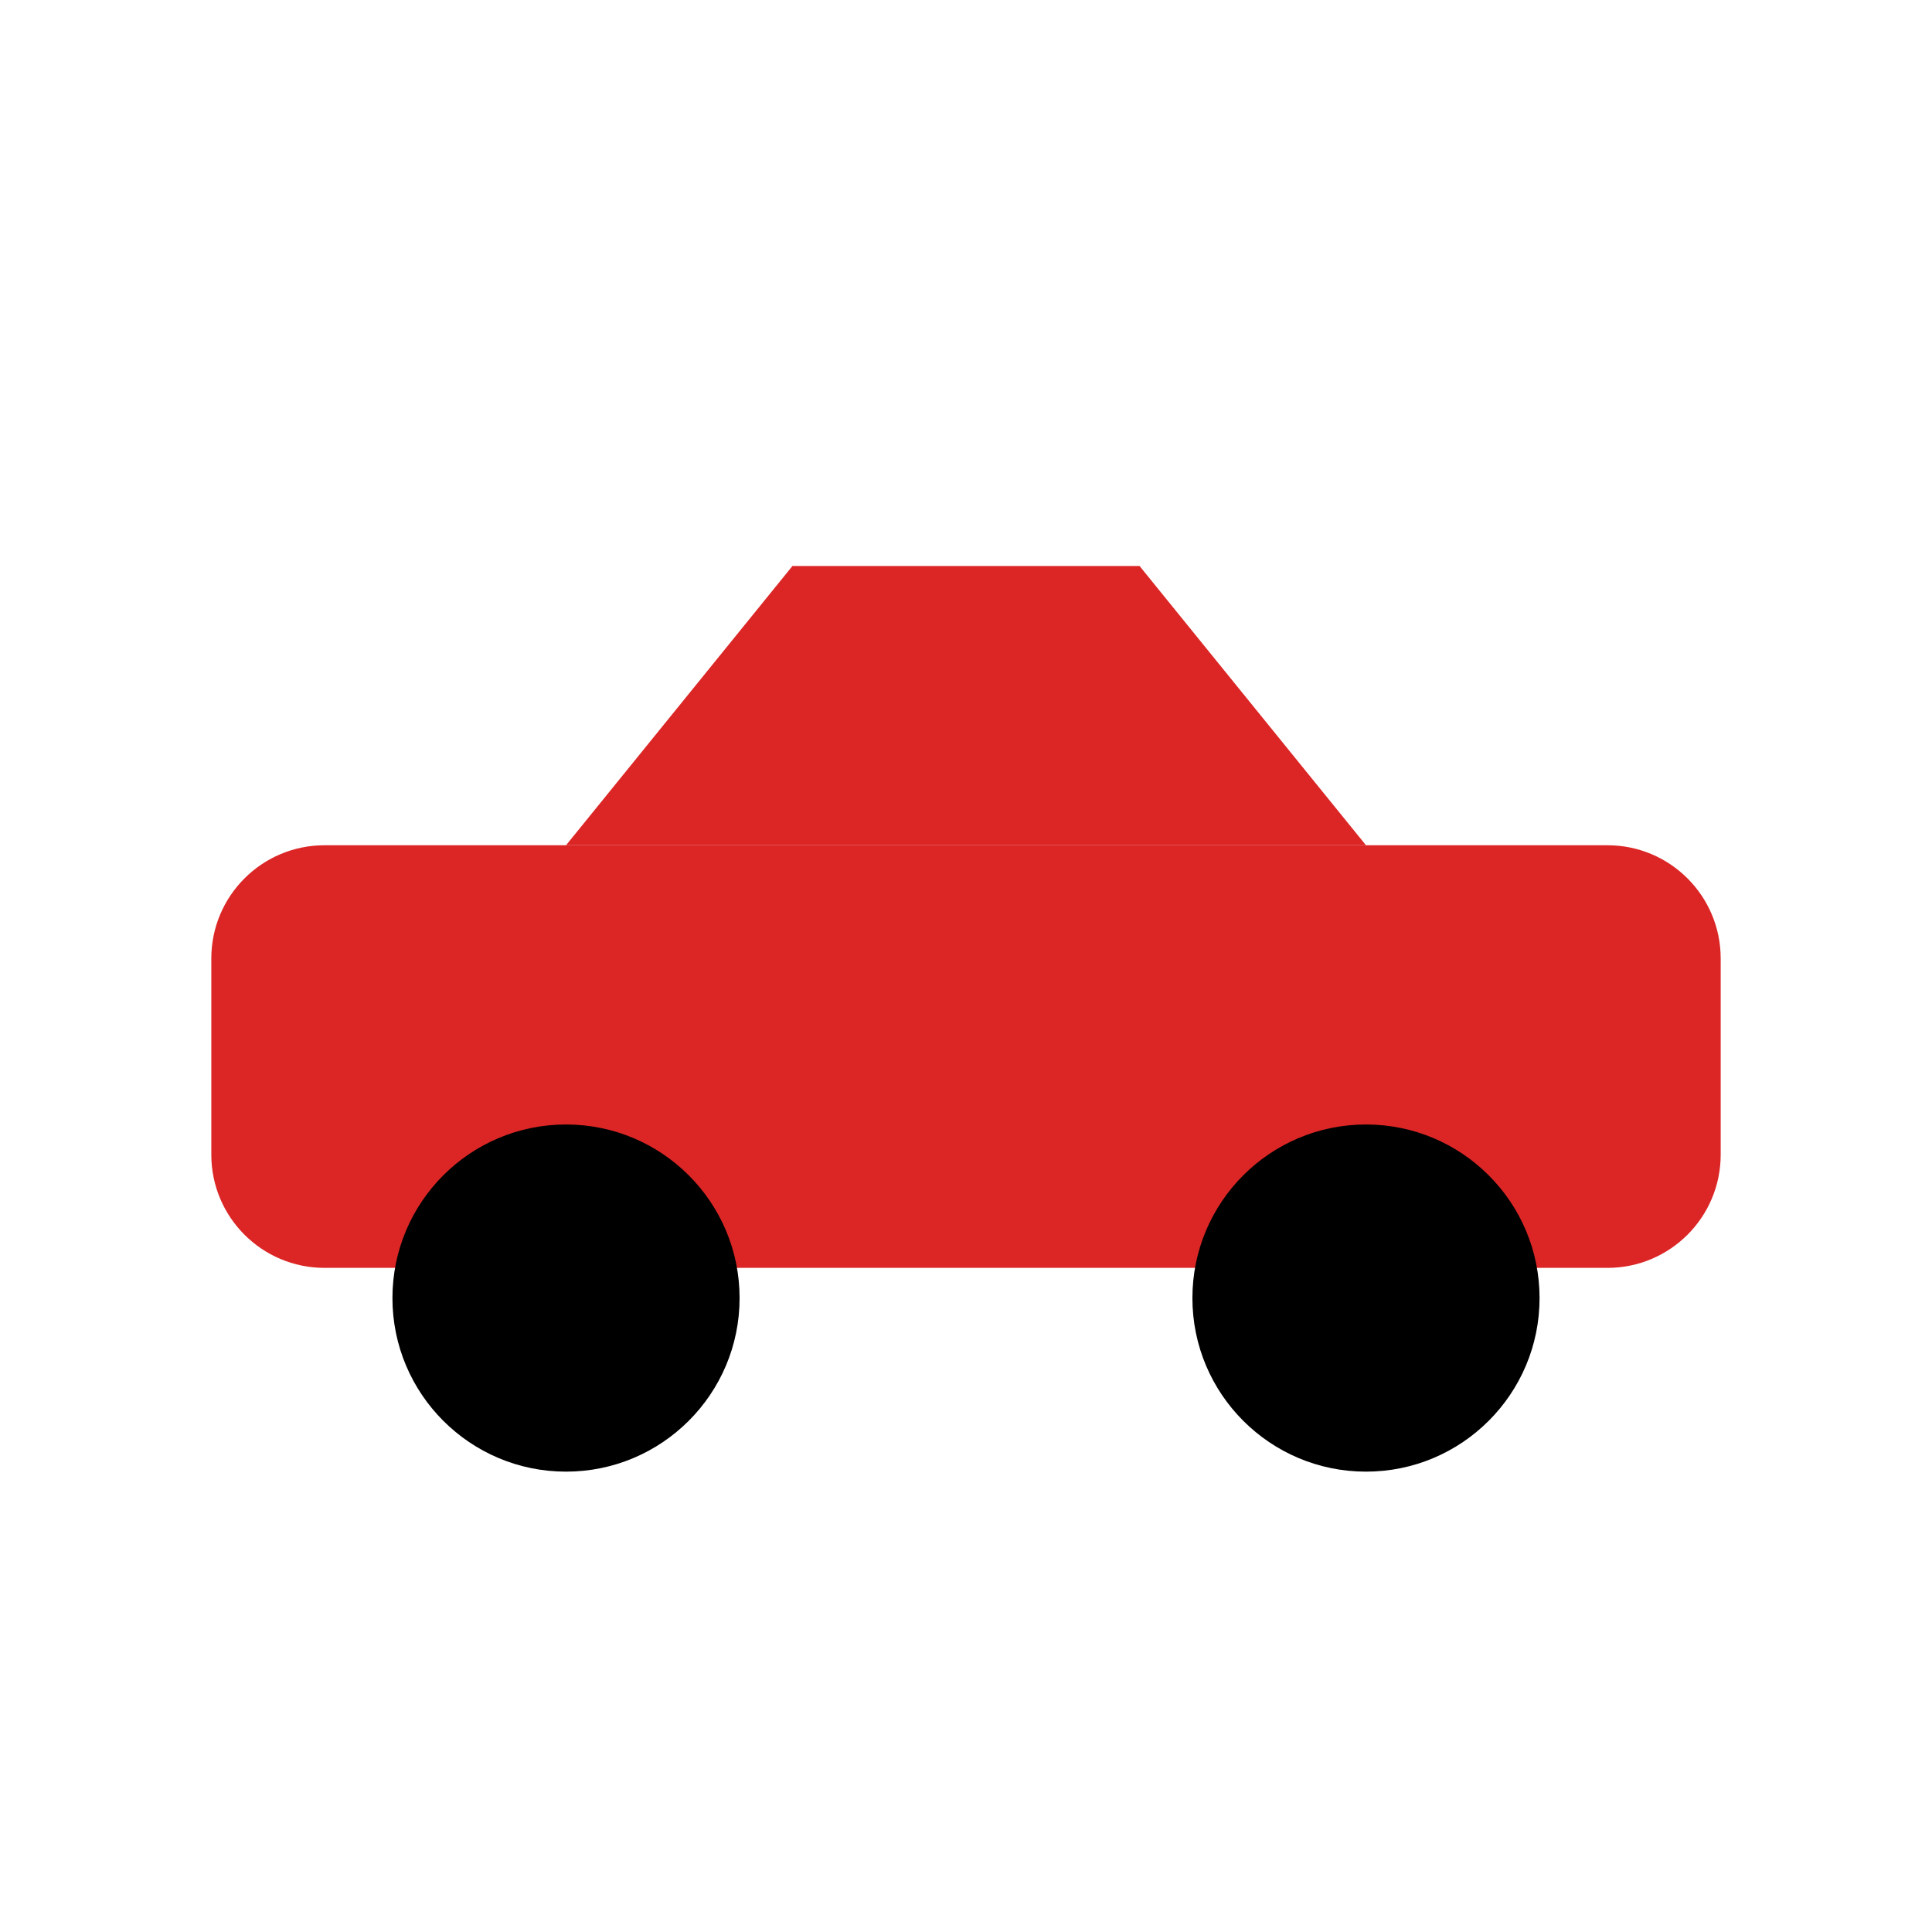
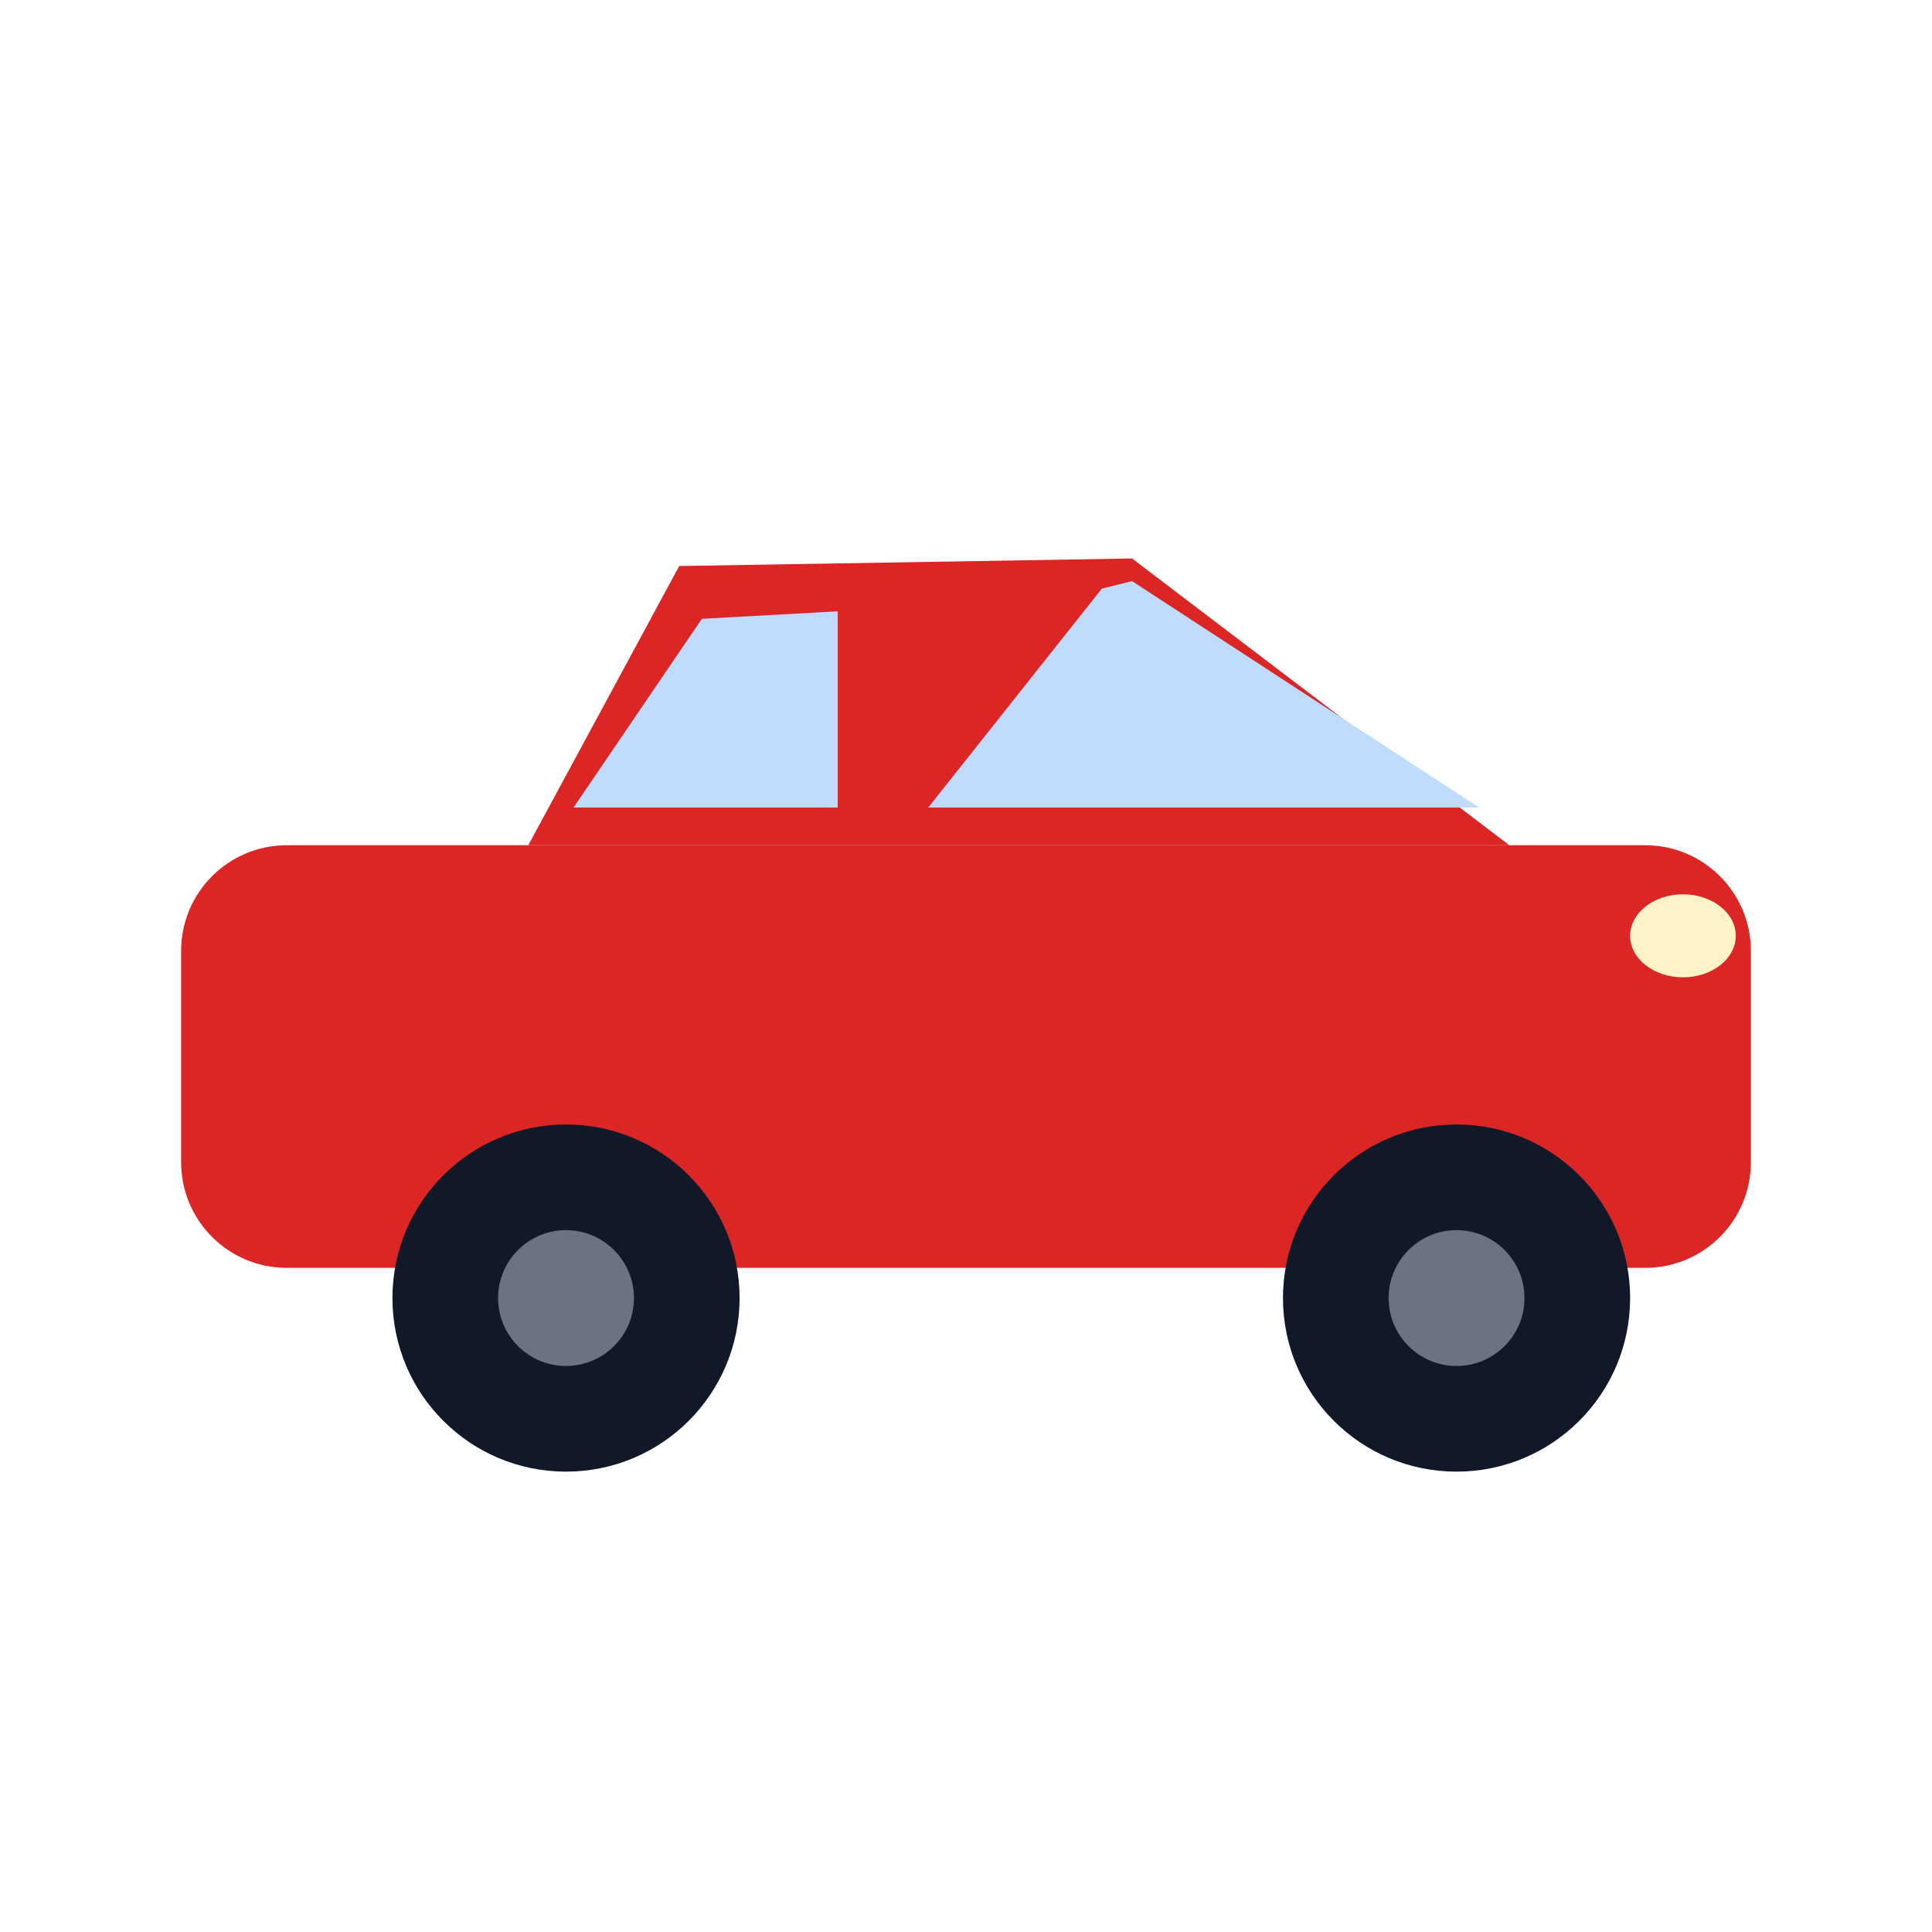
<svg xmlns="http://www.w3.org/2000/svg" viewBox="0 0 512 512">
-   <polygon points="150,224 210,150 302,150 362,224" fill="#dc2626" />
-   <rect x="56" y="224" width="400" height="112" rx="30" fill="#dc2626" />
-   <circle cx="150" cy="344" r="46" fill="#000000" />
-   <circle cx="362" cy="344" r="46" fill="#000000" />
+   <rect x="48" y="224" width="416" height="112" rx="28" fill="#dc2626" />
+   <polygon points="140,224 180,150 300,148 400,224" fill="#dc2626" />
+   <polygon points="152,214 186,164 222,162 222,214" fill="#bfdbfe" />
+   <polygon points="246,214 292,156 300,154 392,214" fill="#bfdbfe" />
+   <ellipse cx="446" cy="248" rx="14" ry="11" fill="#fef3c7" />
+   <circle cx="150" cy="344" r="46" fill="#111827" />
+   <circle cx="150" cy="344" r="18" fill="#6b7280" />
+   <circle cx="386" cy="344" r="46" fill="#111827" />
+   <circle cx="386" cy="344" r="18" fill="#6b7280" />
</svg>
